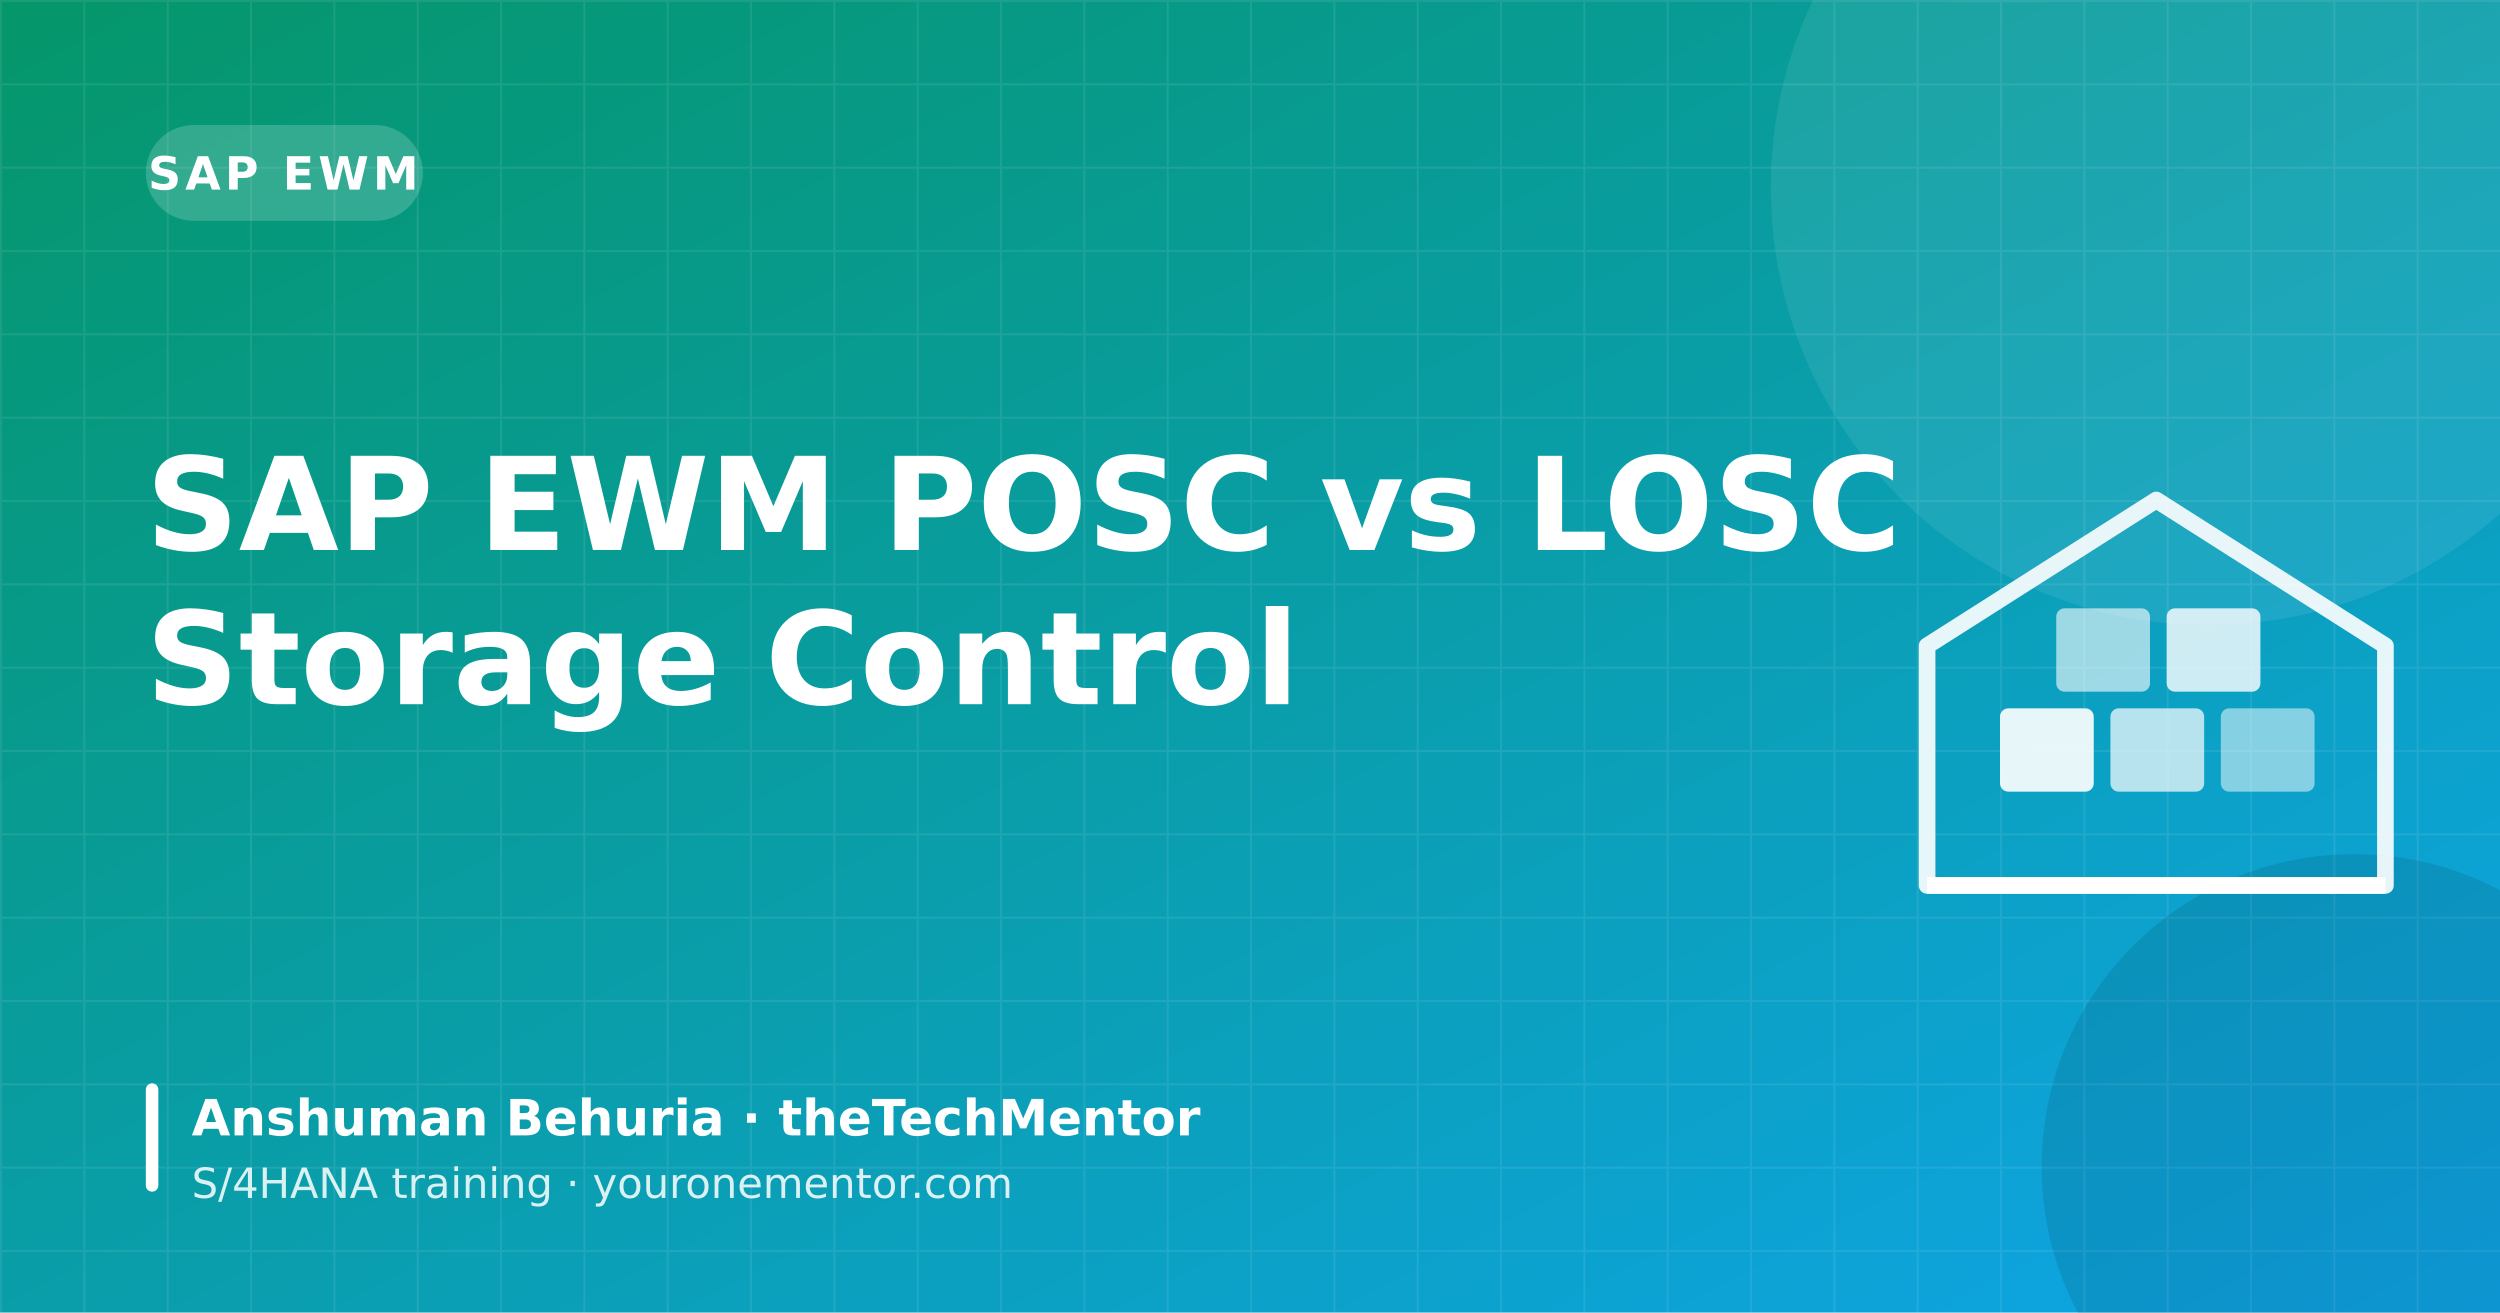
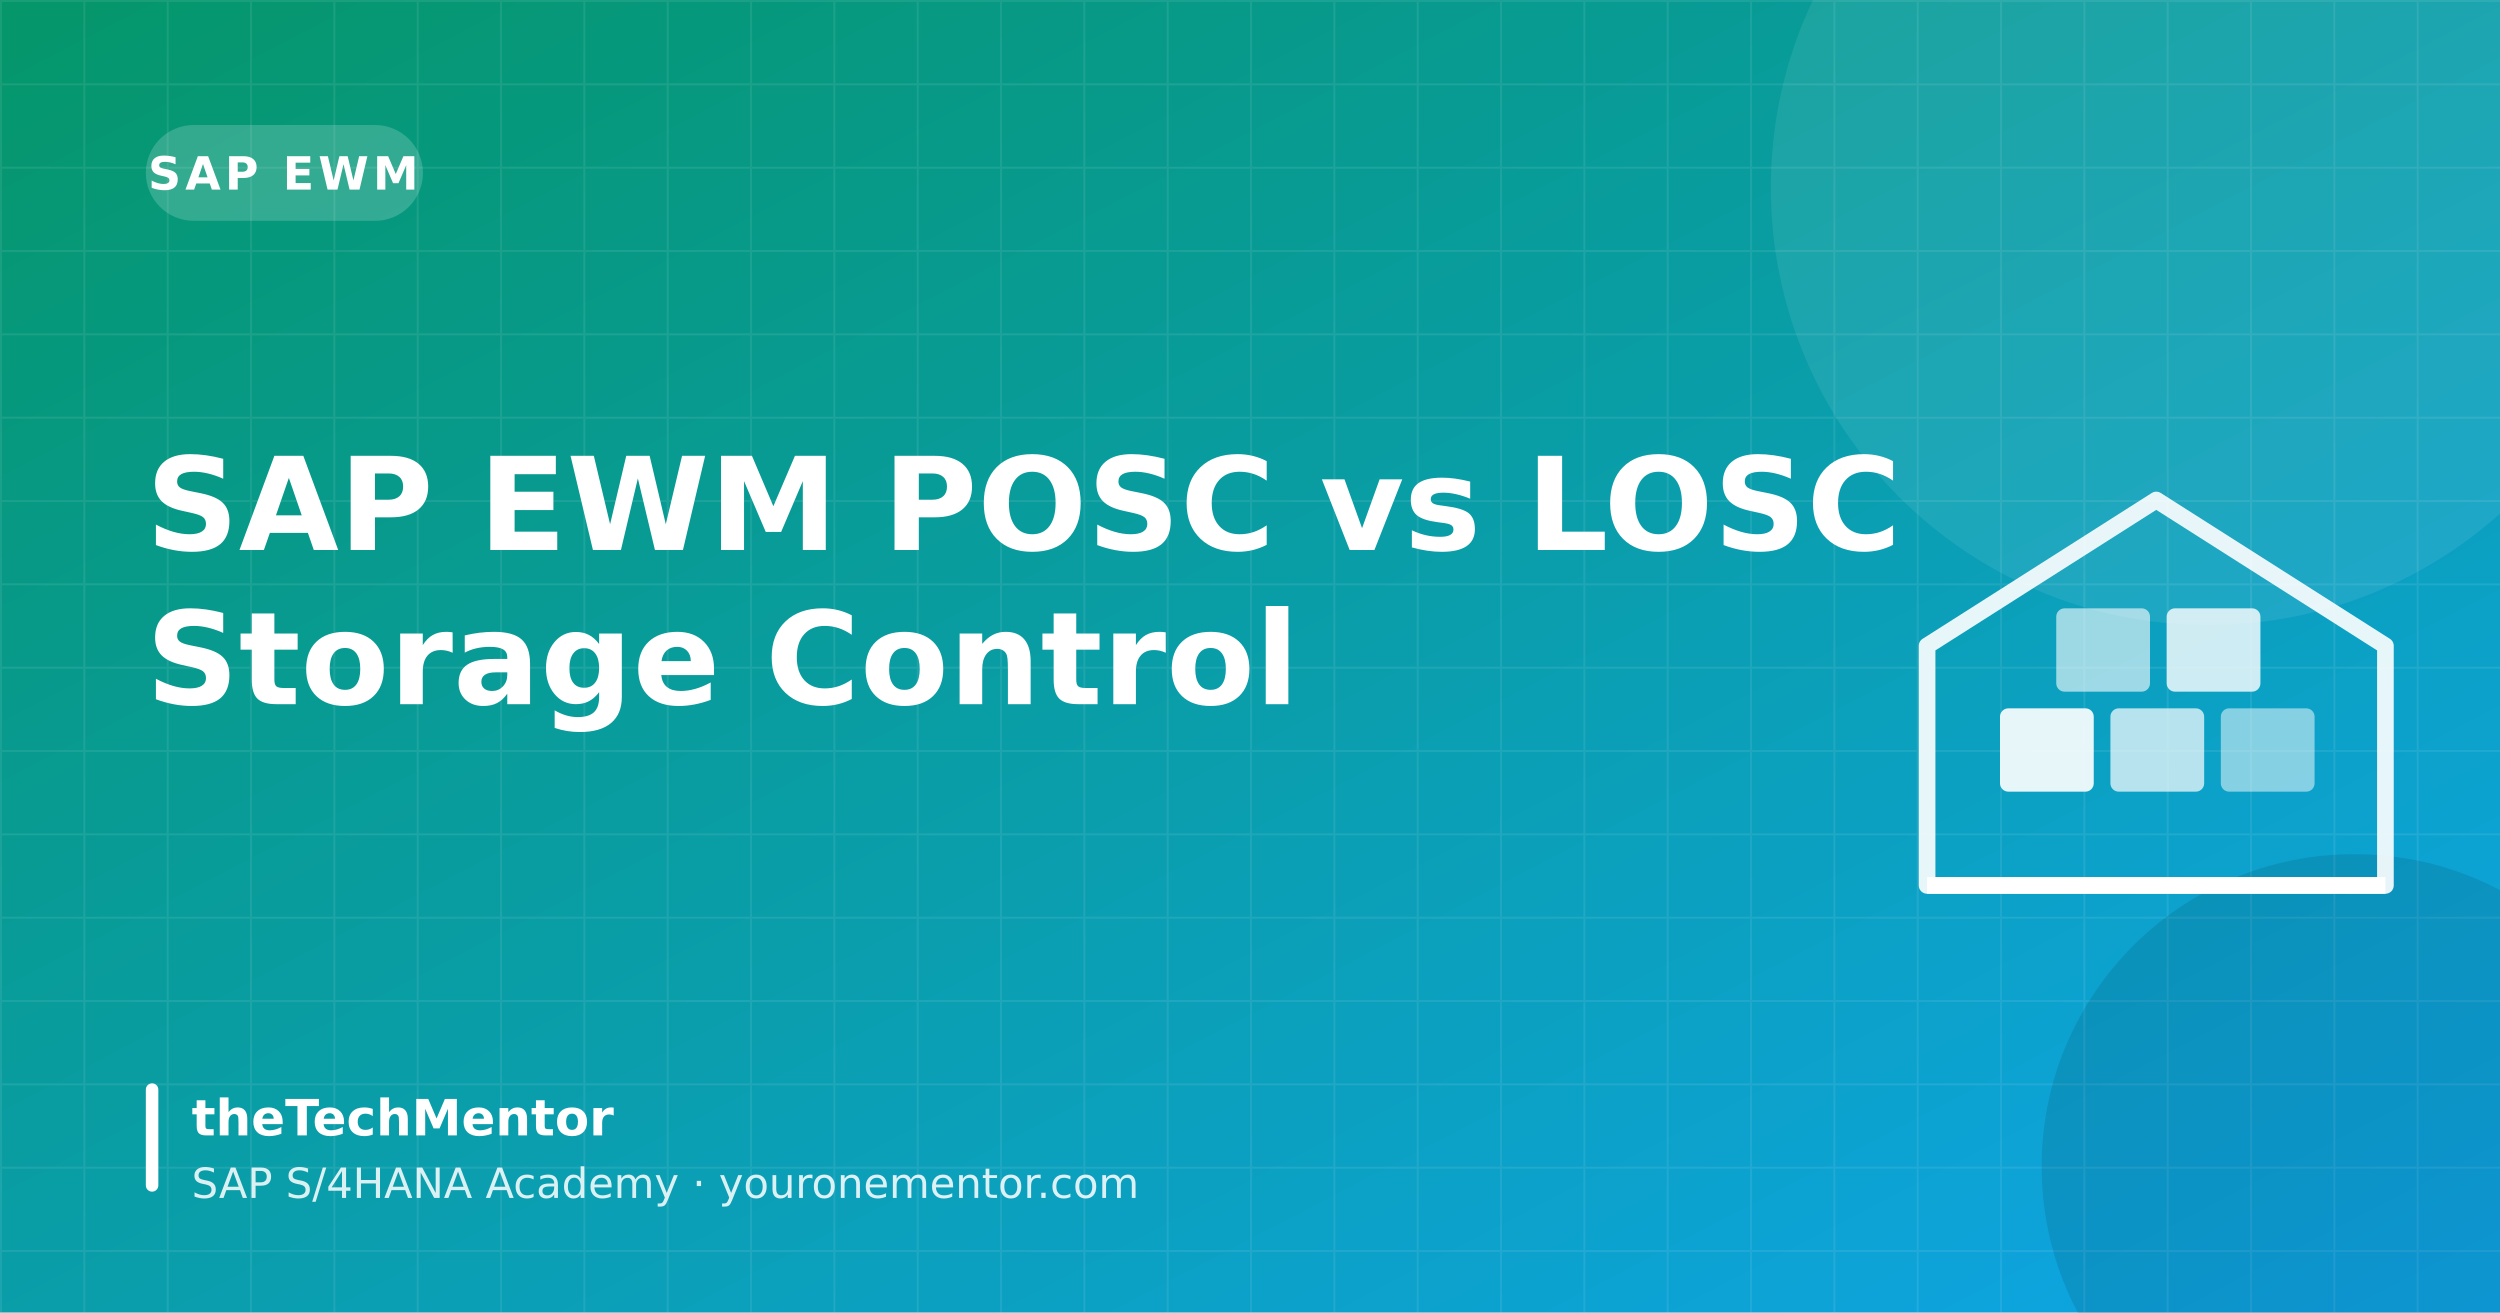
<svg xmlns="http://www.w3.org/2000/svg" width="1200" height="630" viewBox="0 0 1200 630">
  <defs>
    <linearGradient id="bg" x1="0" y1="0" x2="1" y2="1">
      <stop offset="0" stop-color="#059669" />
      <stop offset="1" stop-color="#0ea5e9" />
    </linearGradient>
    <pattern id="grid" width="40" height="40" patternUnits="userSpaceOnUse">
      <path d="M40 0 H0 V40" fill="none" stroke="#ffffff" stroke-opacity=".08" stroke-width="2" />
    </pattern>
  </defs>
  <rect width="1200" height="630" fill="url(#bg)" />
  <rect width="1200" height="630" fill="url(#grid)" />
  <circle cx="1060" cy="90" r="210" fill="#ffffff" opacity=".08" />
  <circle cx="1130" cy="560" r="150" fill="#000000" opacity=".10" />
  <rect x="70" y="60" width="133" height="46" rx="23" fill="#ffffff" opacity=".18" />
  <text x="136" y="91" font-family="DejaVu Sans, Inter, Arial, sans-serif" font-size="22" font-weight="700" fill="#ffffff" text-anchor="middle" letter-spacing="2">SAP EWM</text>
  <text x="70" y="264" font-family="DejaVu Sans, Inter, Arial, sans-serif" font-size="62" font-weight="800" fill="#ffffff">SAP EWM POSC vs LOSC</text>
  <text x="70" y="338" font-family="DejaVu Sans, Inter, Arial, sans-serif" font-size="62" font-weight="800" fill="#ffffff">Storage Control</text>
  <g transform="translate(905 200)">
    <path d="M20 110 L130 40 L240 110 V225 H20 Z" fill="none" stroke="#fff" stroke-width="8" stroke-linejoin="round" opacity=".9" />
    <rect x="55" y="140" width="45" height="40" rx="4" fill="#fff" opacity=".9" />
    <rect x="108" y="140" width="45" height="40" rx="4" fill="#fff" opacity=".7" />
    <rect x="161" y="140" width="45" height="40" rx="4" fill="#fff" opacity=".5" />
    <rect x="82" y="92" width="45" height="40" rx="4" fill="#fff" opacity=".6" />
    <rect x="135" y="92" width="45" height="40" rx="4" fill="#fff" opacity=".8" />
    <line x1="20" y1="225" x2="240" y2="225" stroke="#fff" stroke-width="8" />
  </g>
  <rect x="70" y="520" width="6" height="52" rx="3" fill="#ffffff" />
-   <text x="92" y="545" font-family="DejaVu Sans, Inter, Arial, sans-serif" font-size="24" font-weight="700" fill="#ffffff">Anshuman Behuria · theTechMentor</text>
-   <text x="92" y="575" font-family="DejaVu Sans, Inter, Arial, sans-serif" font-size="20" fill="#ffffff" opacity=".85">S/4HANA training · youronementor.com</text>
+   <text x="92" y="545" font-family="DejaVu Sans, Inter, Arial, sans-serif" font-size="24" font-weight="700" fill="#ffffff">theTechMentor</text>
+   <text x="92" y="575" font-family="DejaVu Sans, Inter, Arial, sans-serif" font-size="20" fill="#ffffff" opacity=".85">SAP S/4HANA Academy · youronementor.com</text>
</svg>
